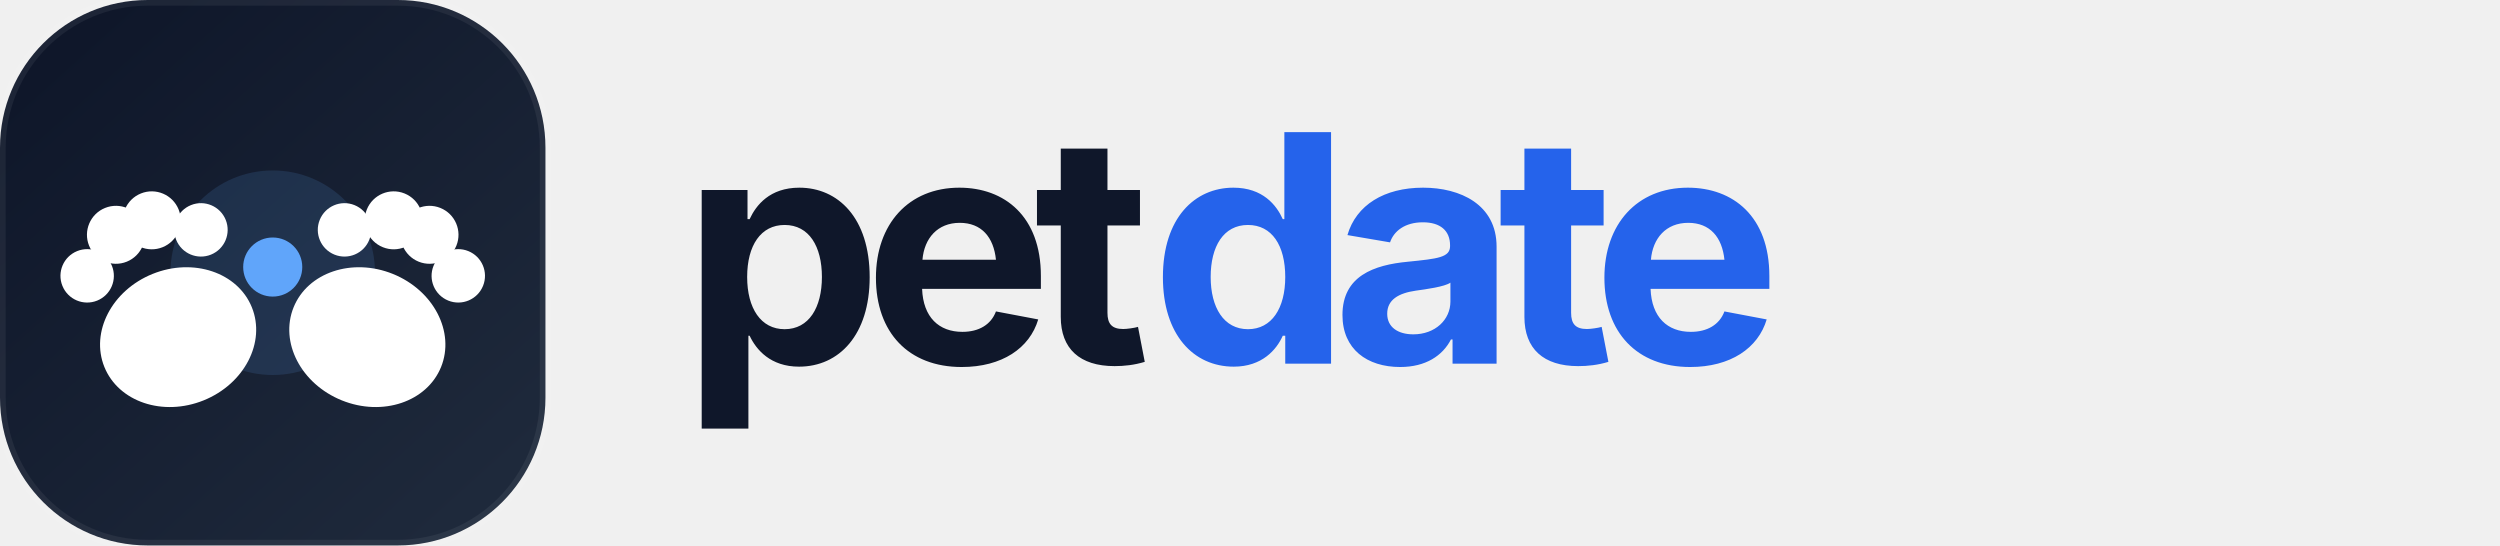
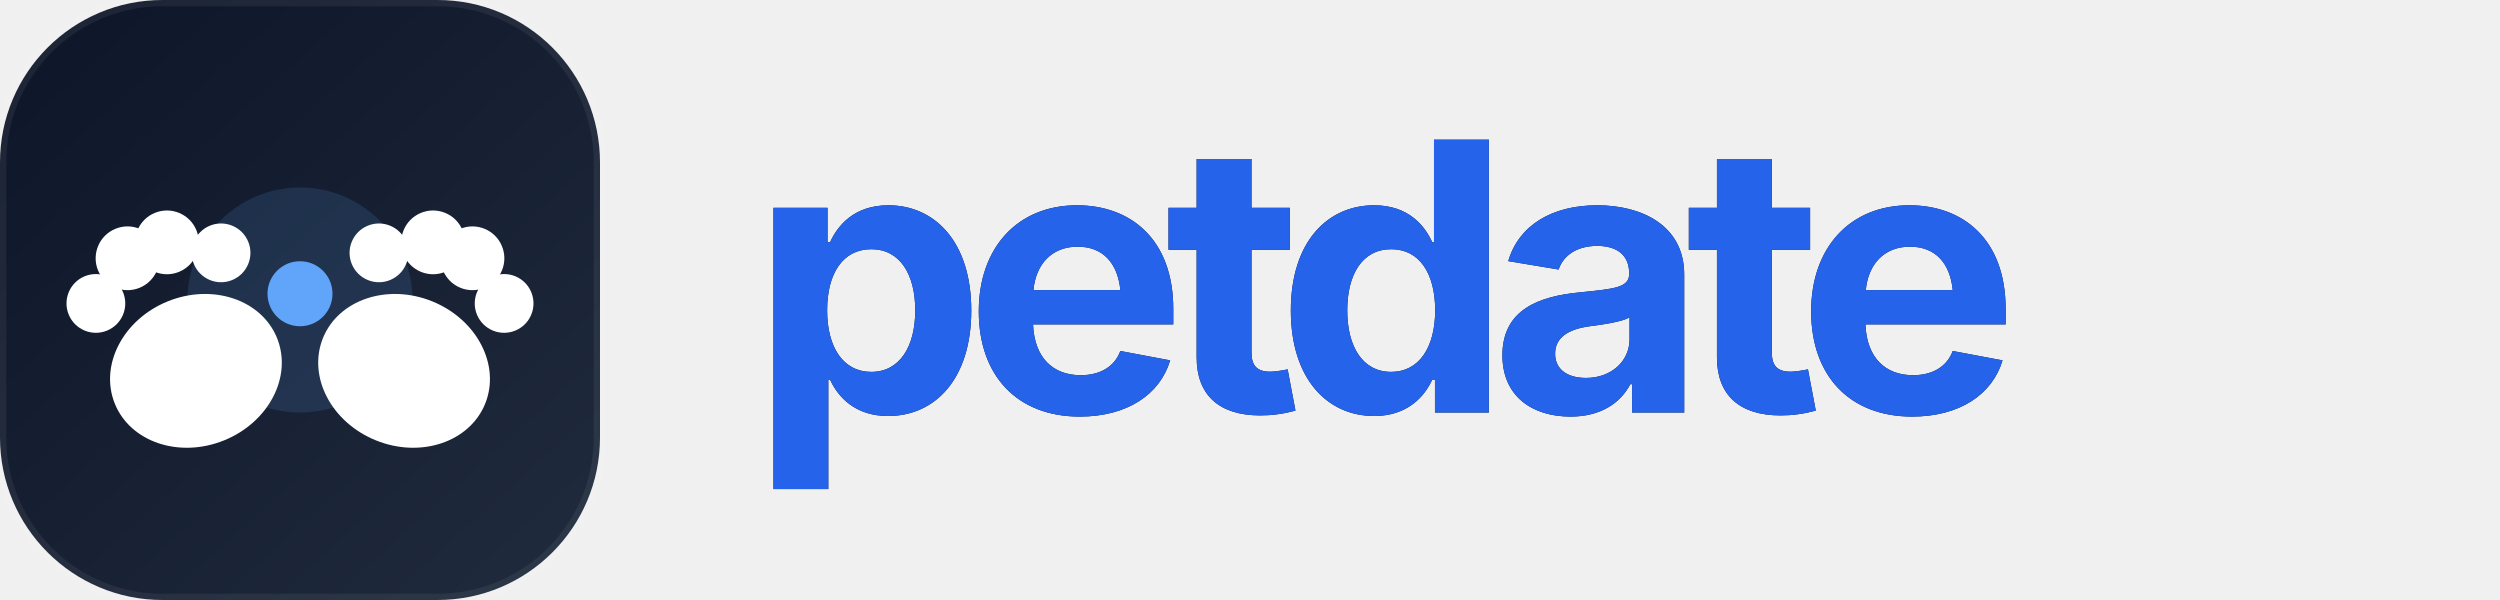
- <svg xmlns="http://www.w3.org/2000/svg" viewBox="0 0 220 48" fill="none">
+ <svg xmlns="http://www.w3.org/2000/svg" viewBox="0 0 200 48" fill="none" role="img" aria-label="petdate">
  <defs>
    <linearGradient id="surface" x1="6" y1="4" x2="42" y2="44" gradientUnits="userSpaceOnUse">
      <stop stop-color="#0f172a" />
      <stop offset="1" stop-color="#1e293b" />
    </linearGradient>
  </defs>
  <rect width="48" height="48" rx="13" fill="url(#surface)" stroke="rgba(255,255,255,0.06)" stroke-width="1" />
  <circle cx="24" cy="24" r="9" fill="#60a5fa" opacity="0.14" />
  <g fill="#fff" transform="translate(15 28) rotate(-22)">
    <circle cx="-5.4" cy="-6.2" r="2.35" />
    <circle cx="-1.7" cy="-8.6" r="2.55" />
    <circle cx="1.7" cy="-8.6" r="2.55" />
    <circle cx="5.4" cy="-6.2" r="2.35" />
    <ellipse cx="0" cy="1.8" rx="7" ry="6" />
  </g>
  <g fill="#fff" transform="translate(33 28) rotate(22) scale(-1 1)">
    <circle cx="-5.4" cy="-6.2" r="2.35" />
    <circle cx="-1.7" cy="-8.6" r="2.55" />
    <circle cx="1.7" cy="-8.6" r="2.55" />
    <circle cx="5.4" cy="-6.2" r="2.35" />
    <ellipse cx="0" cy="1.8" rx="7" ry="6" />
  </g>
  <circle cx="24" cy="23.5" r="2.6" fill="#60a5fa" />
-   <text x="60" y="32" font-family="Inter, system-ui, sans-serif" font-size="28" font-weight="700" letter-spacing="-0.06em" fill="#0f172a">pet<tspan fill="#2563eb">date</tspan>
-   </text>
+   <text x="60" y="33" font-family="Inter, system-ui, -apple-system, sans-serif" font-size="30" font-weight="700" letter-spacing="-0.06em" fill="#0f172a">petdate</text>
+   <text x="60" y="33" font-family="Inter, system-ui, -apple-system, sans-serif" font-size="30" font-weight="700" letter-spacing="-0.06em" fill="#2563eb" clip-path="inset(0 0 0 42.857%)">petdate</text>
</svg>
